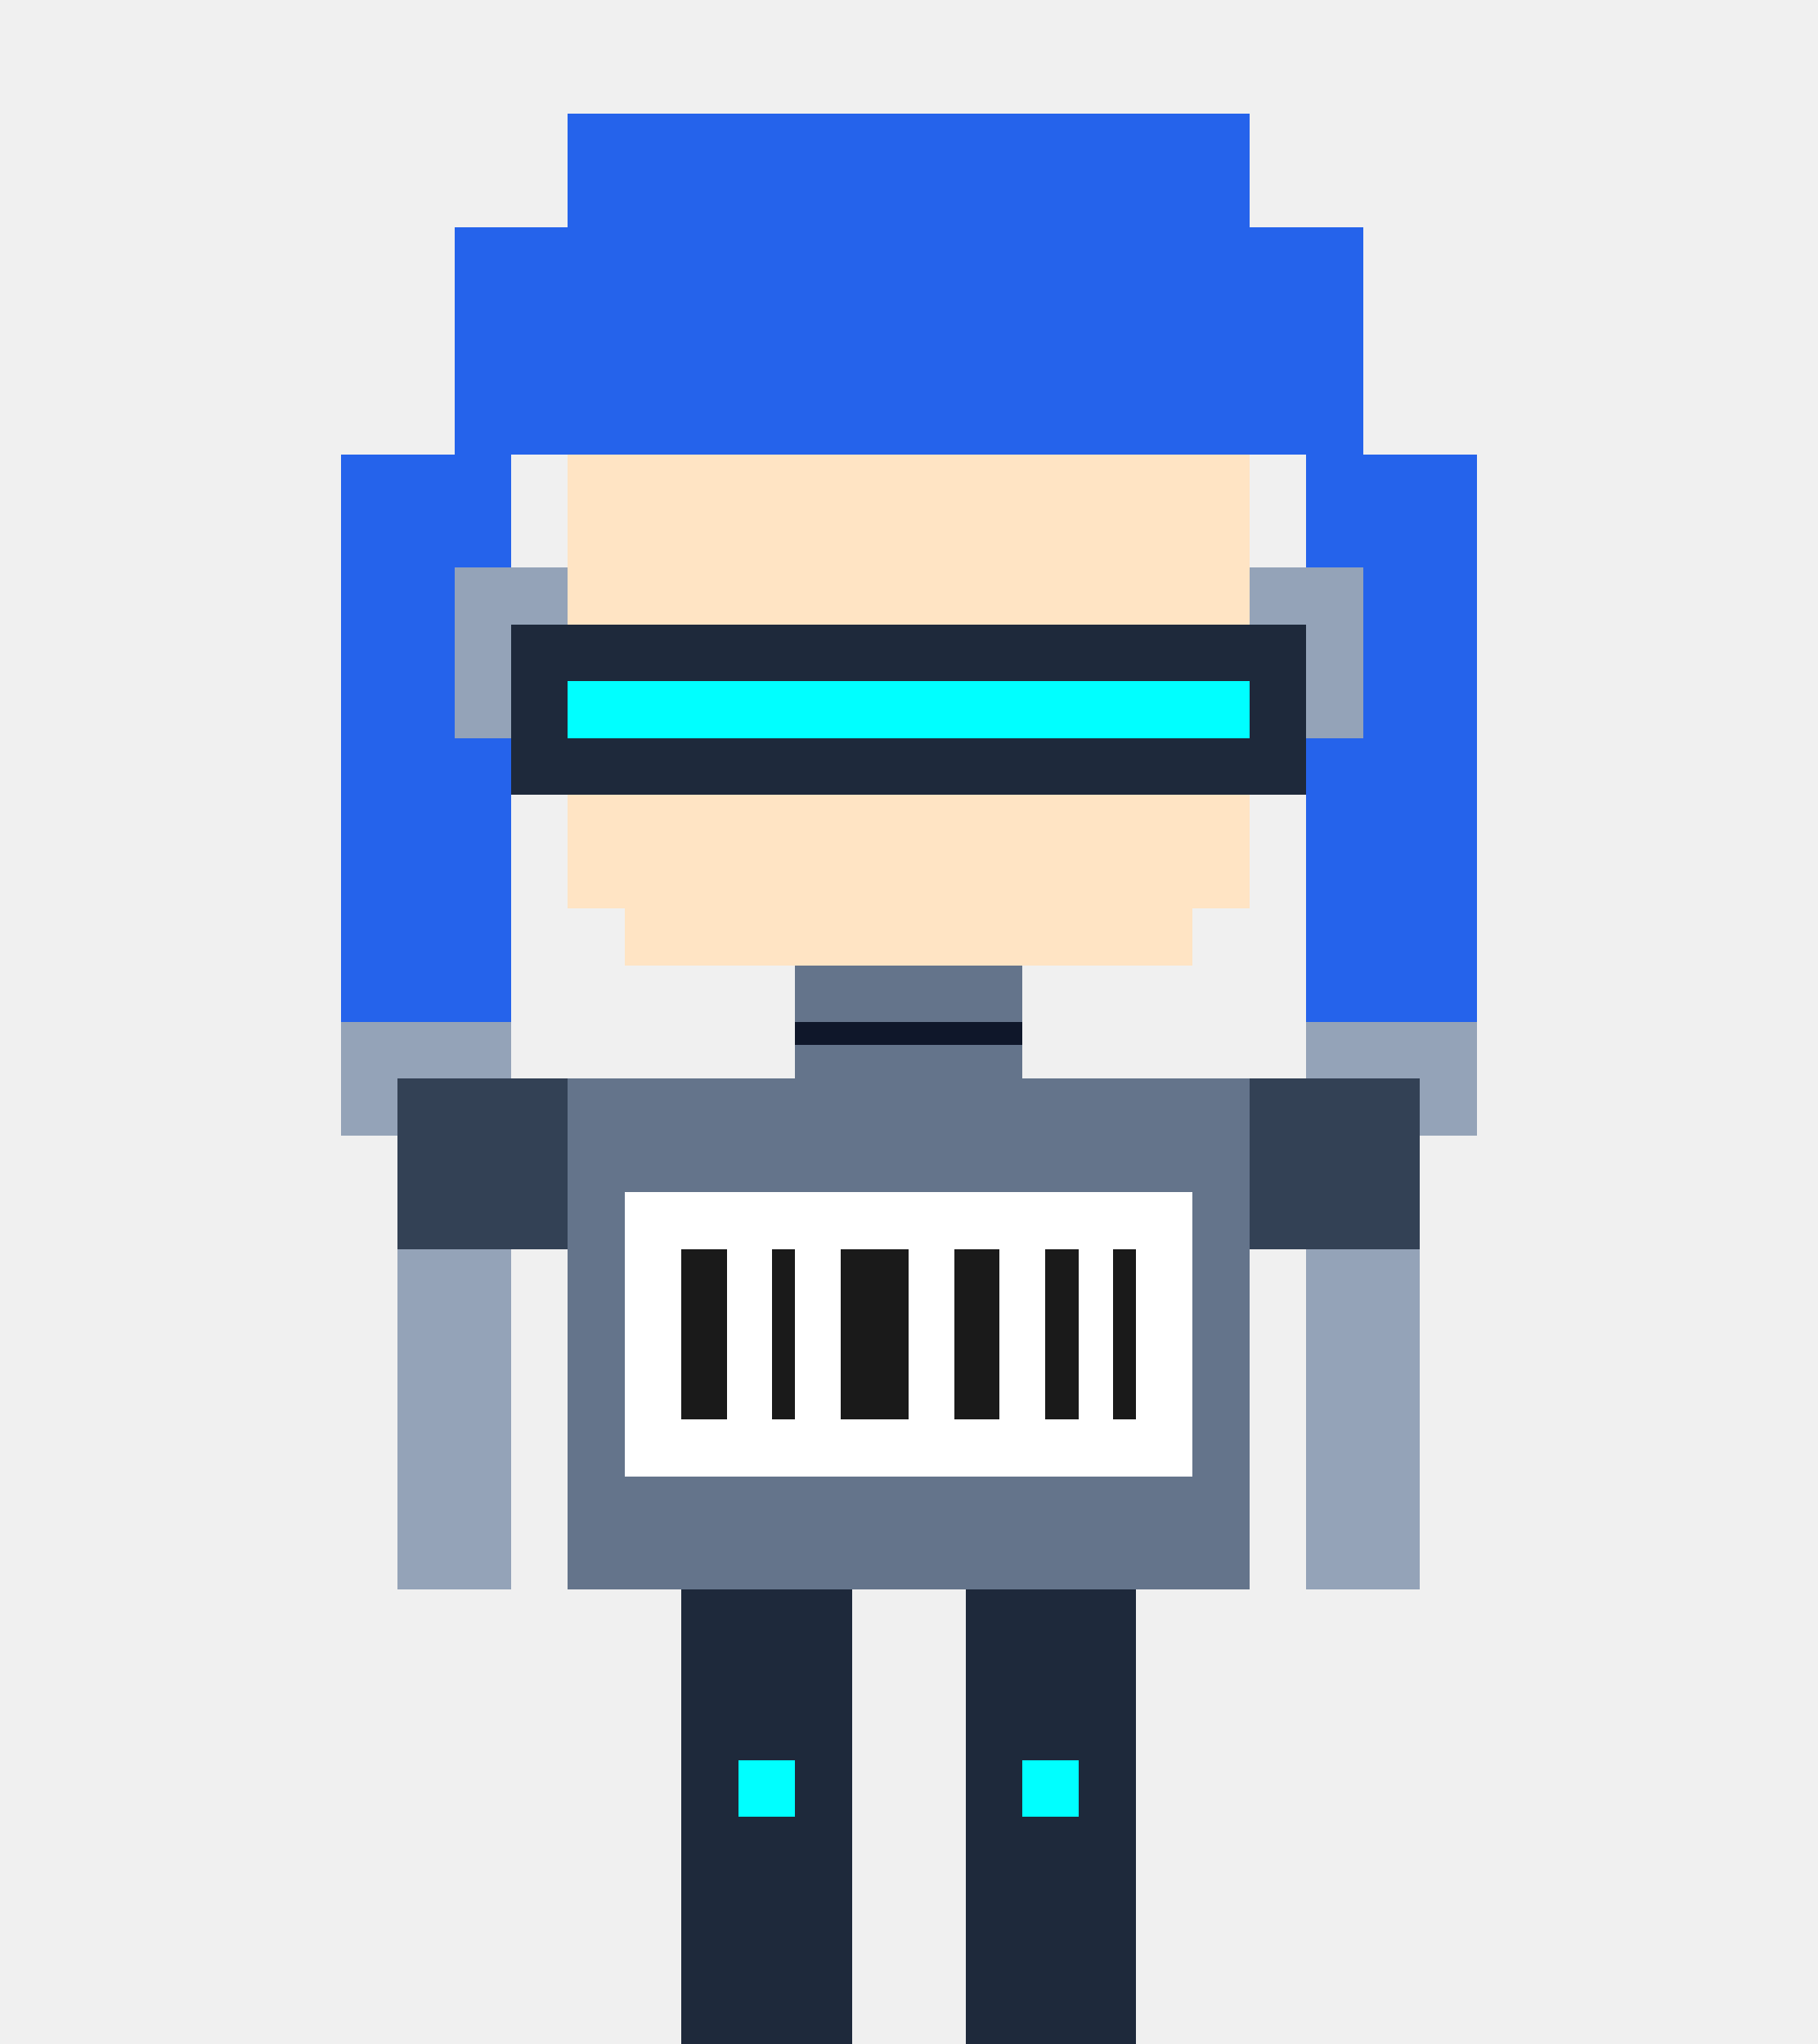
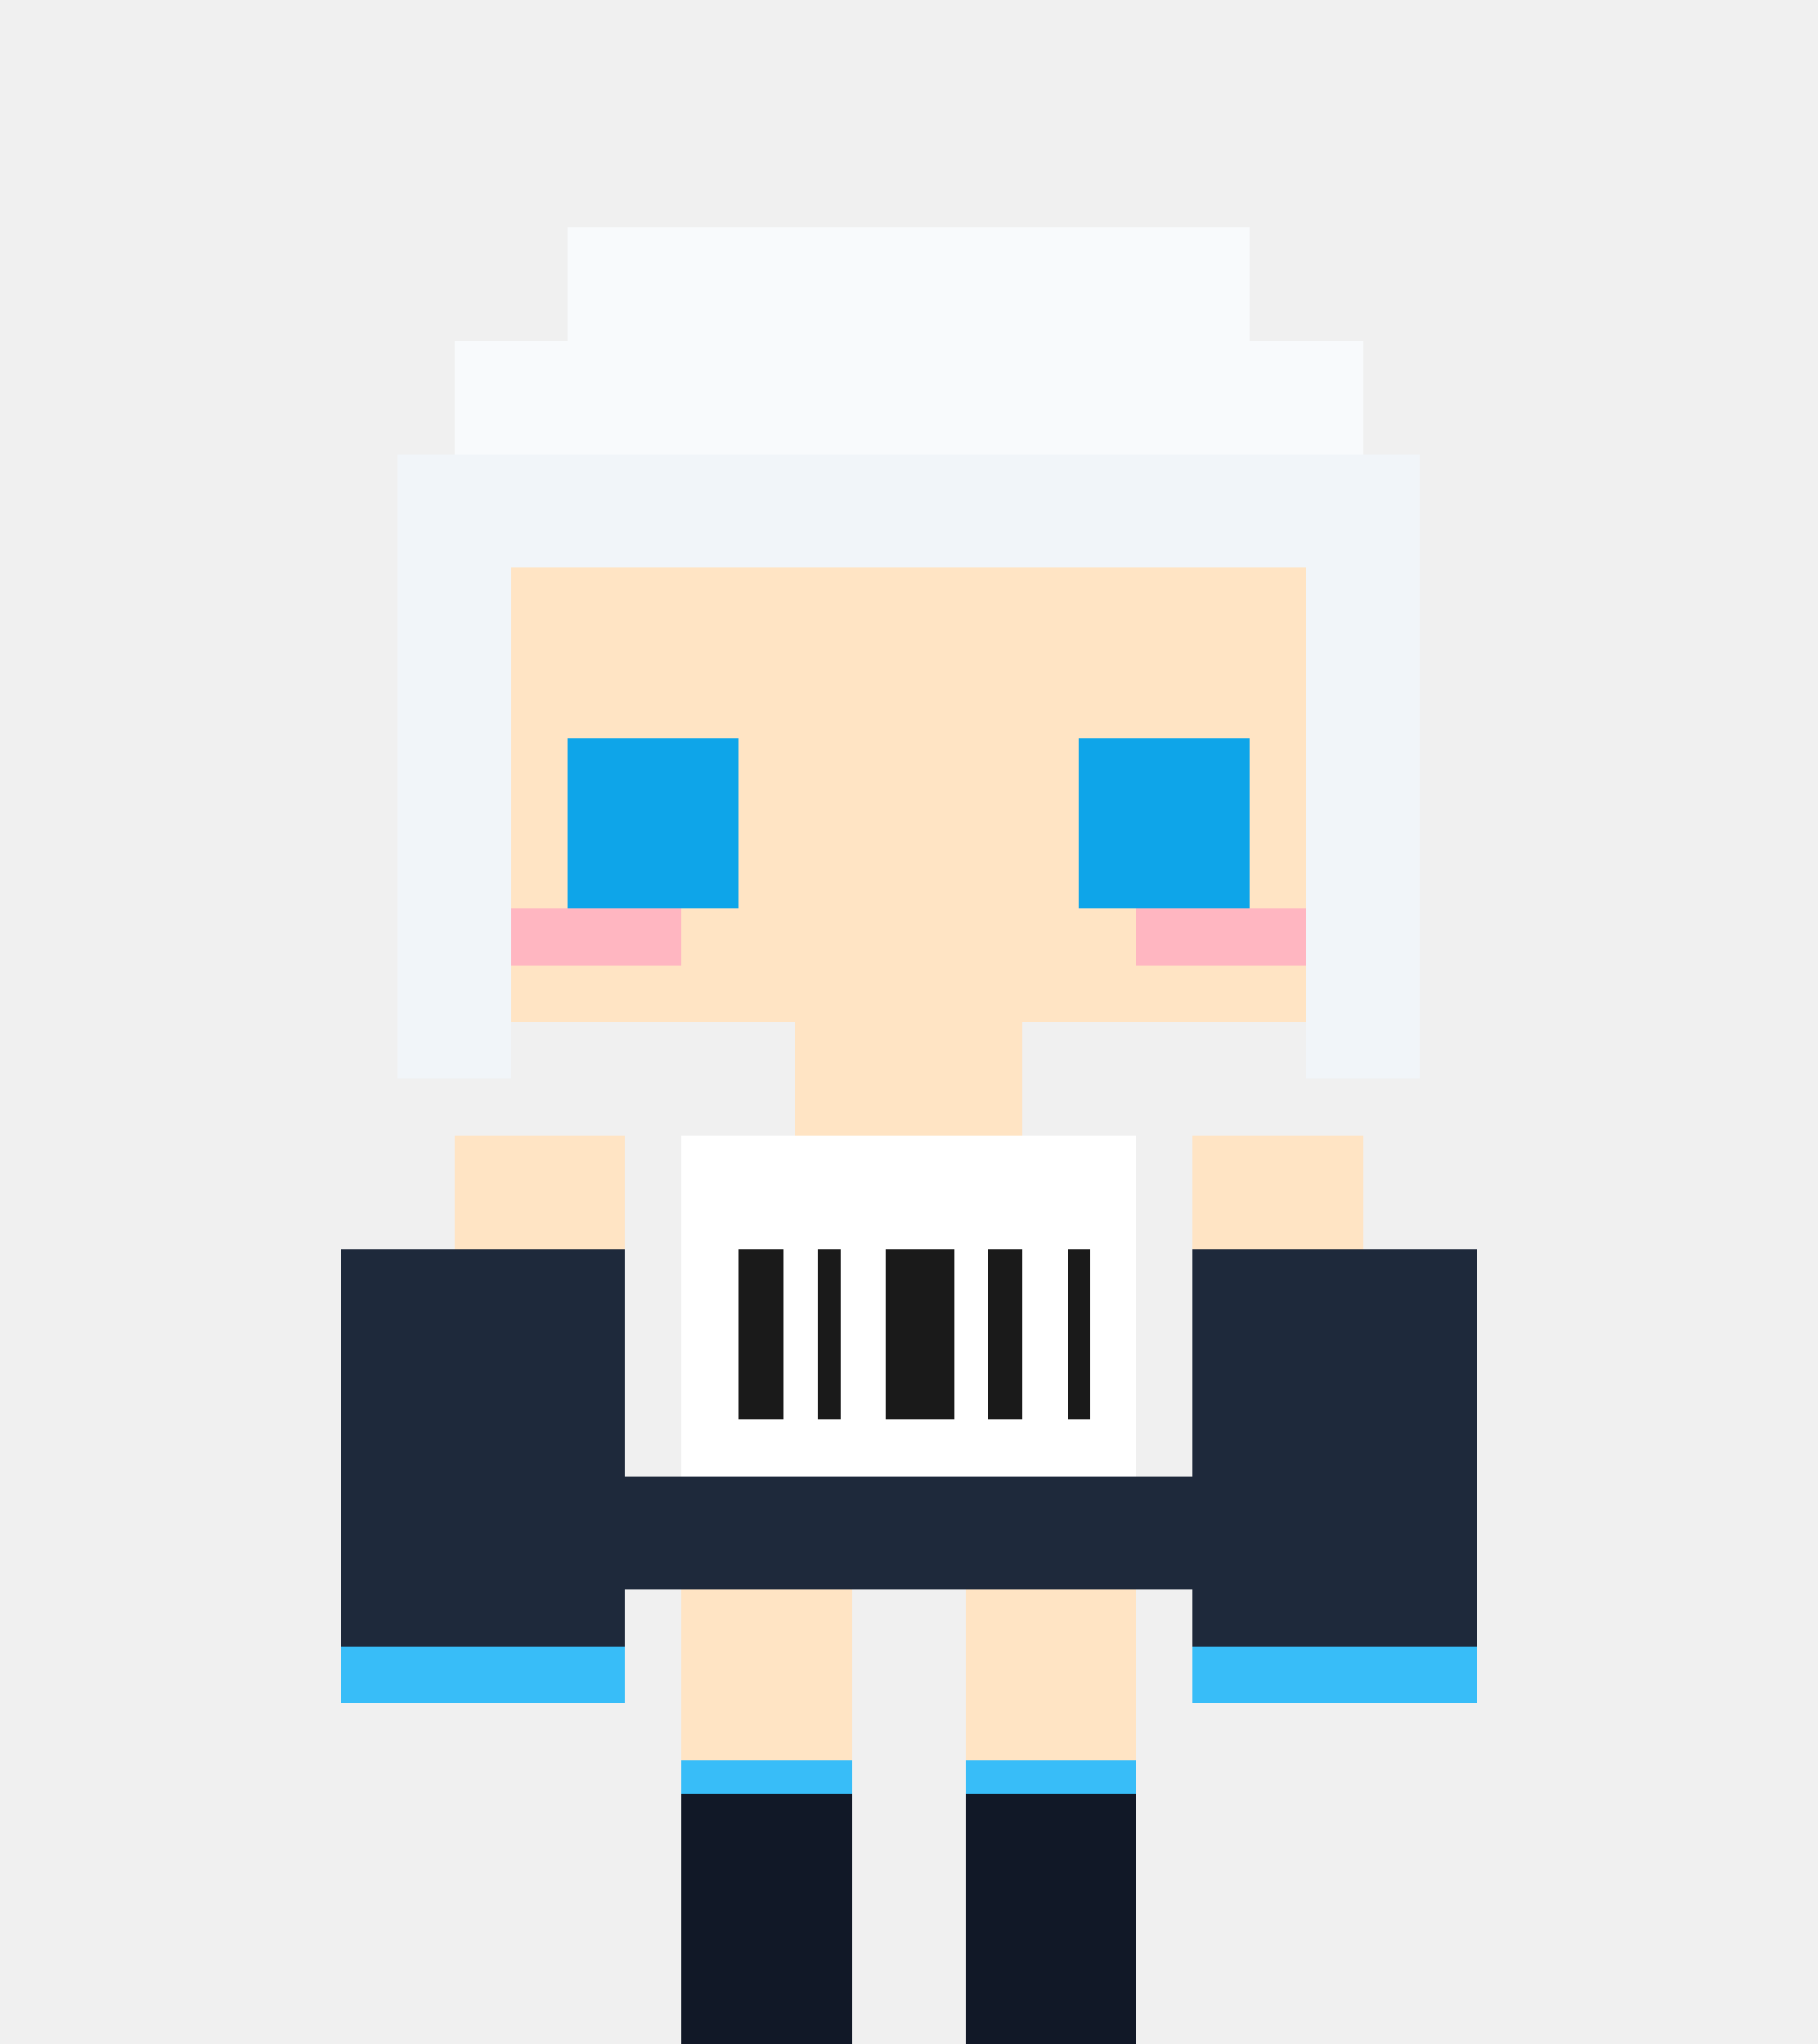
<svg xmlns="http://www.w3.org/2000/svg" viewBox="0 0 160 180" width="160" height="180" shape-rendering="crispEdges">
+   <g fill="#F8FAFC">
+     <rect x="50" y="20" width="60" height="10" />
+     <rect x="40" y="30" width="80" height="20" />
+   </g>
  <g fill="#FFE4C4">
-     <rect x="50" y="40" width="60" height="40" />
-     <rect x="55" y="80" width="50" height="5" />
+     <rect x="45" y="50" width="70" height="40" />
+     <rect x="70" y="90" width="20" height="10" />
+     <rect x="40" y="100" width="15" height="10" />
+     <rect x="105" y="100" width="15" height="10" />
+     <rect x="60" y="140" width="15" height="15" />
+     <rect x="85" y="140" width="15" height="15" />
  </g>
-   <g fill="#2563EB">
-     <rect x="50" y="10" width="60" height="10" />
-     <rect x="40" y="20" width="80" height="20" />
-     <rect x="30" y="40" width="15" height="50" />
-     <rect x="115" y="40" width="15" height="50" />
+   <g fill="#0EA5E9">
+     <rect x="50" y="65" width="15" height="15" />
+     <rect x="95" y="65" width="15" height="15" />
  </g>
-   <g fill="#94A3B8">
-     <rect x="40" y="50" width="10" height="15" />
-     <rect x="110" y="50" width="10" height="15" />
-     <rect x="30" y="90" width="15" height="10" />
-     <rect x="115" y="90" width="15" height="10" />
+   <g fill="#FFB6C1">
+     <rect x="45" y="80" width="15" height="5" />
+     <rect x="100" y="80" width="15" height="5" />
+   </g>
+   <g fill="#F1F5F9">
+     <rect x="45" y="40" width="70" height="10" />
+     <rect x="35" y="40" width="10" height="55" />
+     <rect x="115" y="40" width="10" height="55" />
+   </g>
+   <g fill="#FFFFFF">
+     <rect x="60" y="100" width="40" height="40" />
+     <rect x="65" y="110" width="4" height="15" fill="#1A1A1A" />
+     <rect x="72" y="110" width="2" height="15" fill="#1A1A1A" />
+     <rect x="78" y="110" width="6" height="15" fill="#1A1A1A" />
+     <rect x="87" y="110" width="3" height="15" fill="#1A1A1A" />
+     <rect x="94" y="110" width="2" height="15" fill="#1A1A1A" />
  </g>
  <g fill="#1E293B">
-     <rect x="45" y="55" width="70" height="15" />
+     <rect x="30" y="110" width="25" height="40" />
+     <rect x="105" y="110" width="25" height="40" />
+     <rect x="50" y="130" width="60" height="10" />
  </g>
-   <g fill="#00FFFF">
-     <rect x="50" y="60" width="60" height="5" />
+   <g fill="#111827">
+     <rect x="60" y="155" width="15" height="25" />
+     <rect x="85" y="155" width="15" height="25" />
  </g>
-   <g fill="#64748B">
-     <rect x="70" y="85" width="20" height="10" />
-     <rect x="50" y="95" width="60" height="45" />
-   </g>
-   <rect x="70" y="90" width="20" height="2" fill="#0F172A" />
-   <g fill="#FFFFFF">
-     <rect x="55" y="105" width="50" height="25" />
-     <rect x="60" y="110" width="4" height="15" fill="#1A1A1A" />
-     <rect x="68" y="110" width="2" height="15" fill="#1A1A1A" />
-     <rect x="74" y="110" width="6" height="15" fill="#1A1A1A" />
-     <rect x="84" y="110" width="4" height="15" fill="#1A1A1A" />
-     <rect x="92" y="110" width="3" height="15" fill="#1A1A1A" />
-     <rect x="98" y="110" width="2" height="15" fill="#1A1A1A" />
-   </g>
-   <g fill="#334155">
-     <rect x="35" y="95" width="15" height="15" />
-     <rect x="110" y="95" width="15" height="15" />
-   </g>
-   <g fill="#94A3B8">
-     <rect x="35" y="110" width="10" height="30" />
-     <rect x="115" y="110" width="10" height="30" />
-   </g>
-   <g fill="#1E293B">
-     <rect x="60" y="140" width="15" height="40" />
-     <rect x="85" y="140" width="15" height="40" />
-   </g>
-   <g fill="#00FFFF">
-     <rect x="65" y="155" width="5" height="5" />
-     <rect x="90" y="155" width="5" height="5" />
+   <g fill="#38BDF8">
+     <rect x="30" y="145" width="25" height="5" />
+     <rect x="105" y="145" width="25" height="5" />
+     <rect x="60" y="155" width="15" height="3" />
+     <rect x="85" y="155" width="15" height="3" />
  </g>
</svg>
